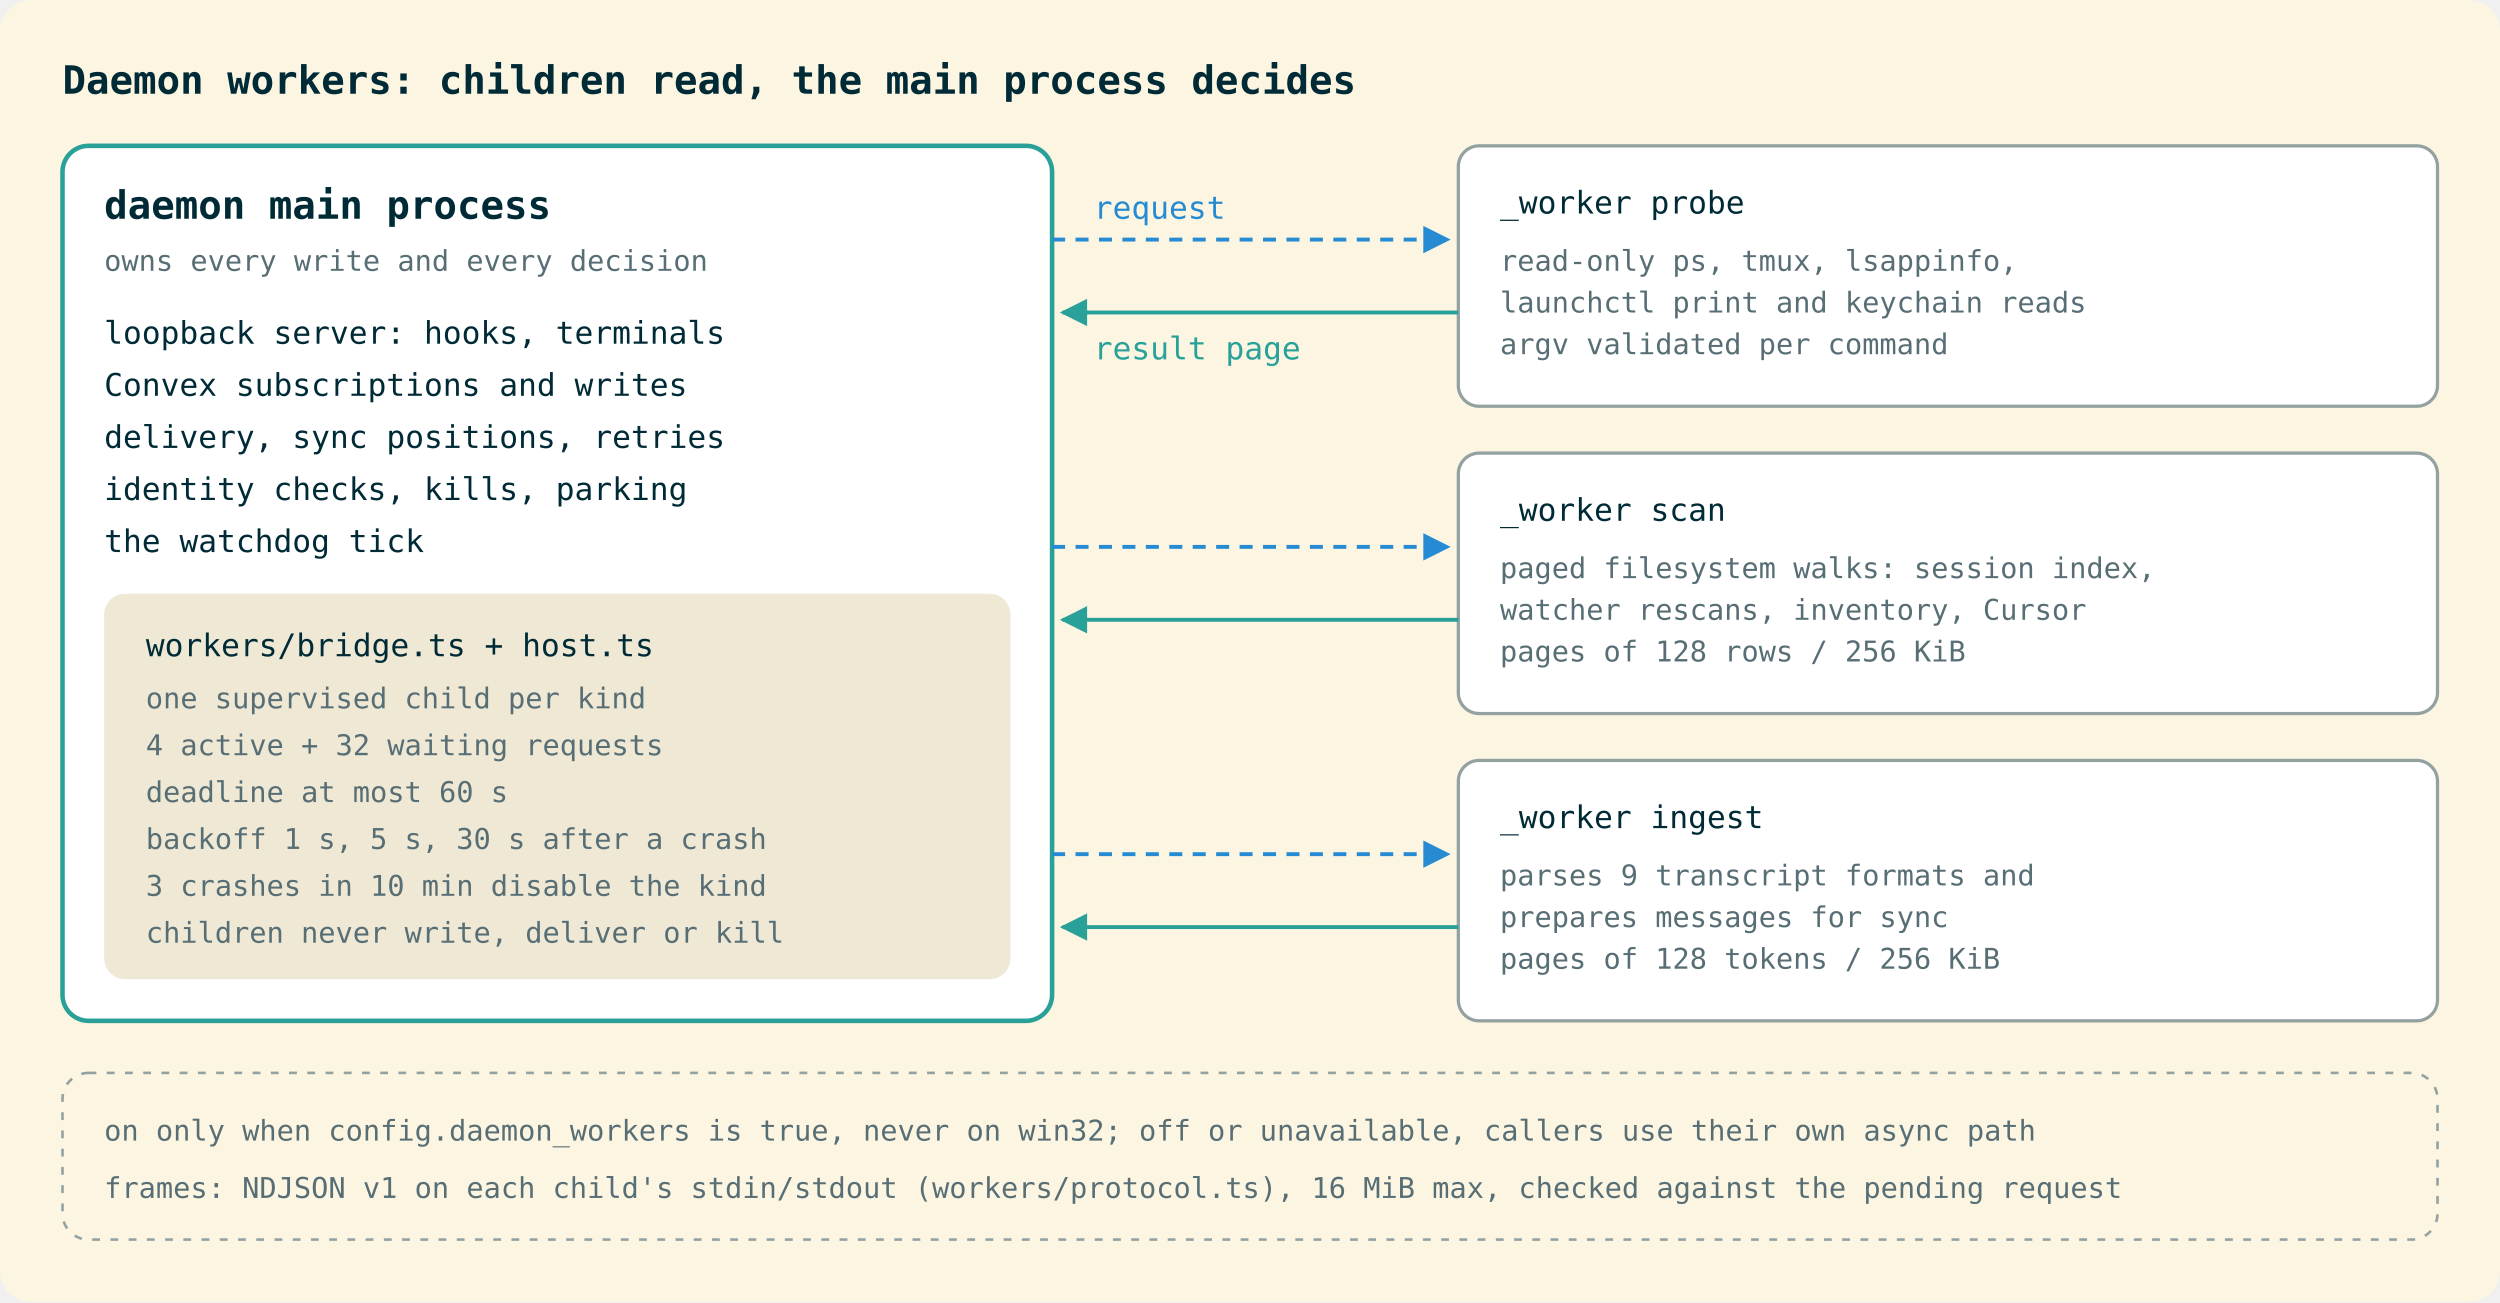
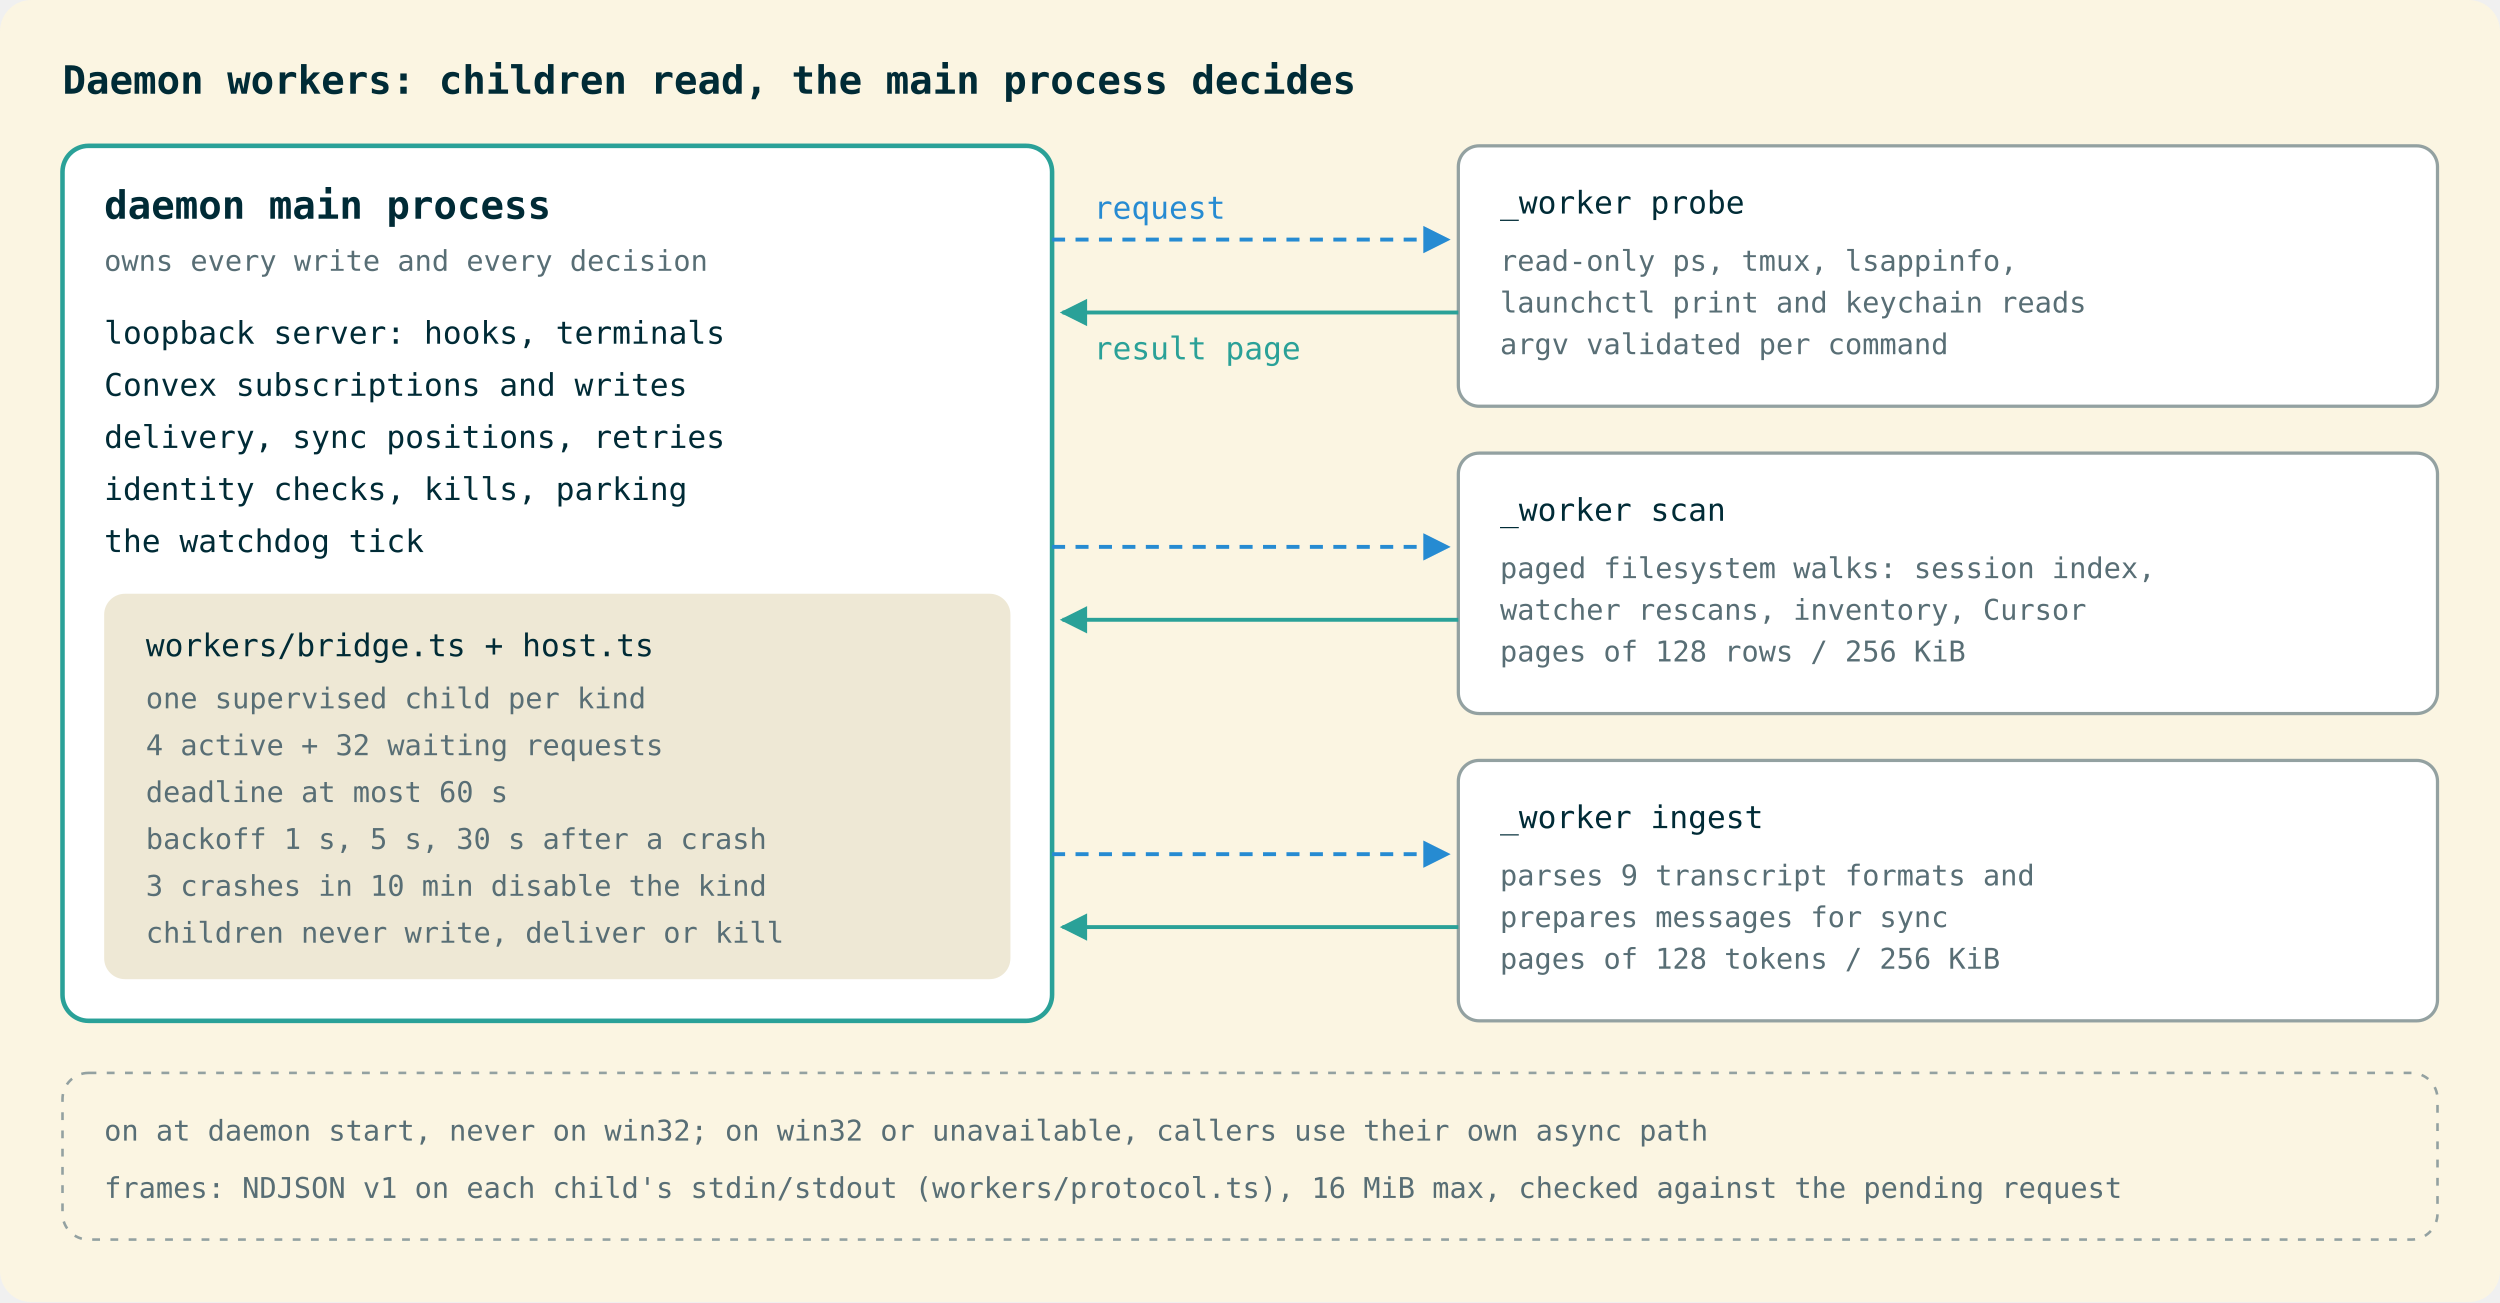
<svg xmlns="http://www.w3.org/2000/svg" viewBox="0 0 960 500" role="img" aria-labelledby="t d">
  <style>
    .page { fill: #FBF5E2 }
    .card { fill: #ffffff; stroke: #93a1a1; stroke-width: 1.25 }
    .inset { fill: #eee8d5; stroke: none }
    .zone { fill: none; stroke: #93a1a1; stroke-width: 1; stroke-dasharray: 3 4 }
    .agent { fill: #ffffff; stroke: #6c71c4; stroke-width: 1.25 }
    .core { fill: #ffffff; stroke: #2aa198; stroke-width: 1.75 }
    text { font-family: 'JetBrains Mono', ui-monospace, SFMono-Regular, Menlo, monospace; fill: #002b36 }
    .h { font-size: 15px; font-weight: 600 }
    .l { font-size: 12px }
    .n { font-size: 11px; fill: #586e75 }
    .k { font-size: 10px; fill: #93a1a1; letter-spacing: .04em }
    .data { stroke: #2aa198; stroke-width: 1.5; fill: none }
    .cmd { stroke: #268bd2; stroke-width: 1.5; fill: none; stroke-dasharray: 5 4 }
    .dataLbl { fill: #2aa198 }
    .cmdLbl { fill: #268bd2 }
    .ah-data { fill: #2aa198 }
    .ah-cmd { fill: #268bd2 }
    .person { fill: #cb4b16 }
    @media (prefers-color-scheme: dark) {
      .page { fill: #002b36 }
      .card, .agent, .core { fill: #08404e }
      .card { stroke: #586e75 }
      .inset { fill: #073642 }
      .zone { stroke: #586e75 }
      text { fill: #fdf6e3 }
      .n { fill: #93a1a1 }
      .k { fill: #657b83 }
      .dataLbl { fill: #2aa198 }
      .cmdLbl { fill: #268bd2 }
    }
  </style>
  <defs>
    <marker id="aData" viewBox="0 0 10 10" refX="9" refY="5" markerWidth="7" markerHeight="7" orient="auto-start-reverse">
      <path class="ah-data" d="M0 0L10 5L0 10z" />
    </marker>
    <marker id="aCmd" viewBox="0 0 10 10" refX="9" refY="5" markerWidth="7" markerHeight="7" orient="auto-start-reverse">
      <path class="ah-cmd" d="M0 0L10 5L0 10z" />
    </marker>
  </defs>
  <rect class="page" width="960" height="500" rx="12" />
  <text class="h" x="24" y="36">Daemon workers: children read, the main process decides</text>
  <rect class="core" x="24" y="56" width="380" height="336" rx="10" />
  <text class="h" x="40" y="84">daemon main process</text>
  <text class="n" x="40" y="104">owns every write and every decision</text>
  <g class="l">
    <text x="40" y="132">loopback server: hooks, terminals</text>
    <text x="40" y="152">Convex subscriptions and writes</text>
    <text x="40" y="172">delivery, sync positions, retries</text>
    <text x="40" y="192">identity checks, kills, parking</text>
    <text x="40" y="212">the watchdog tick</text>
  </g>
  <rect class="inset" x="40" y="228" width="348" height="148" rx="8" />
  <text class="l" x="56" y="252">workers/bridge.ts + host.ts</text>
  <text class="n" x="56" y="272">one supervised child per kind</text>
  <text class="n" x="56" y="290">4 active + 32 waiting requests</text>
  <text class="n" x="56" y="308">deadline at most 60 s</text>
  <text class="n" x="56" y="326">backoff 1 s, 5 s, 30 s after a crash</text>
  <text class="n" x="56" y="344">3 crashes in 10 min disable the kind</text>
  <text class="n" x="56" y="362">children never write, deliver or kill</text>
  <rect class="card" x="560" y="56" width="376" height="100" rx="8" />
  <text class="l" x="576" y="82">_worker probe</text>
  <text class="n" x="576" y="104">read-only ps, tmux, lsappinfo,</text>
  <text class="n" x="576" y="120">launchctl print and keychain reads</text>
  <text class="n" x="576" y="136">argv validated per command</text>
  <rect class="card" x="560" y="174" width="376" height="100" rx="8" />
  <text class="l" x="576" y="200">_worker scan</text>
  <text class="n" x="576" y="222">paged filesystem walks: session index,</text>
  <text class="n" x="576" y="238">watcher rescans, inventory, Cursor</text>
  <text class="n" x="576" y="254">pages of 128 rows / 256 KiB</text>
  <rect class="card" x="560" y="292" width="376" height="100" rx="8" />
  <text class="l" x="576" y="318">_worker ingest</text>
  <text class="n" x="576" y="340">parses 9 transcript formats and</text>
  <text class="n" x="576" y="356">prepares messages for sync</text>
  <text class="n" x="576" y="372">pages of 128 tokens / 256 KiB</text>
  <path class="cmd" d="M404 92 H556" marker-end="url(#aCmd)" />
  <path class="data" d="M560 120 H408" marker-end="url(#aData)" />
  <text class="l cmdLbl" x="420" y="84">request</text>
  <text class="l dataLbl" x="420" y="138">result page</text>
  <path class="cmd" d="M404 210 H556" marker-end="url(#aCmd)" />
  <path class="data" d="M560 238 H408" marker-end="url(#aData)" />
  <path class="cmd" d="M404 328 H556" marker-end="url(#aCmd)" />
  <path class="data" d="M560 356 H408" marker-end="url(#aData)" />
  <rect class="zone" x="24" y="412" width="912" height="64" rx="10" />
-   <text class="n" x="40" y="438">on only when config.daemon_workers is true, never on win32; off or unavailable, callers use their own async path</text>
+   <text class="n" x="40" y="438">on at daemon start, never on win32; on win32 or unavailable, callers use their own async path</text>
  <text class="n" x="40" y="460">frames: NDJSON v1 on each child's stdin/stdout (workers/protocol.ts), 16 MiB max, checked against the pending request</text>
</svg>
